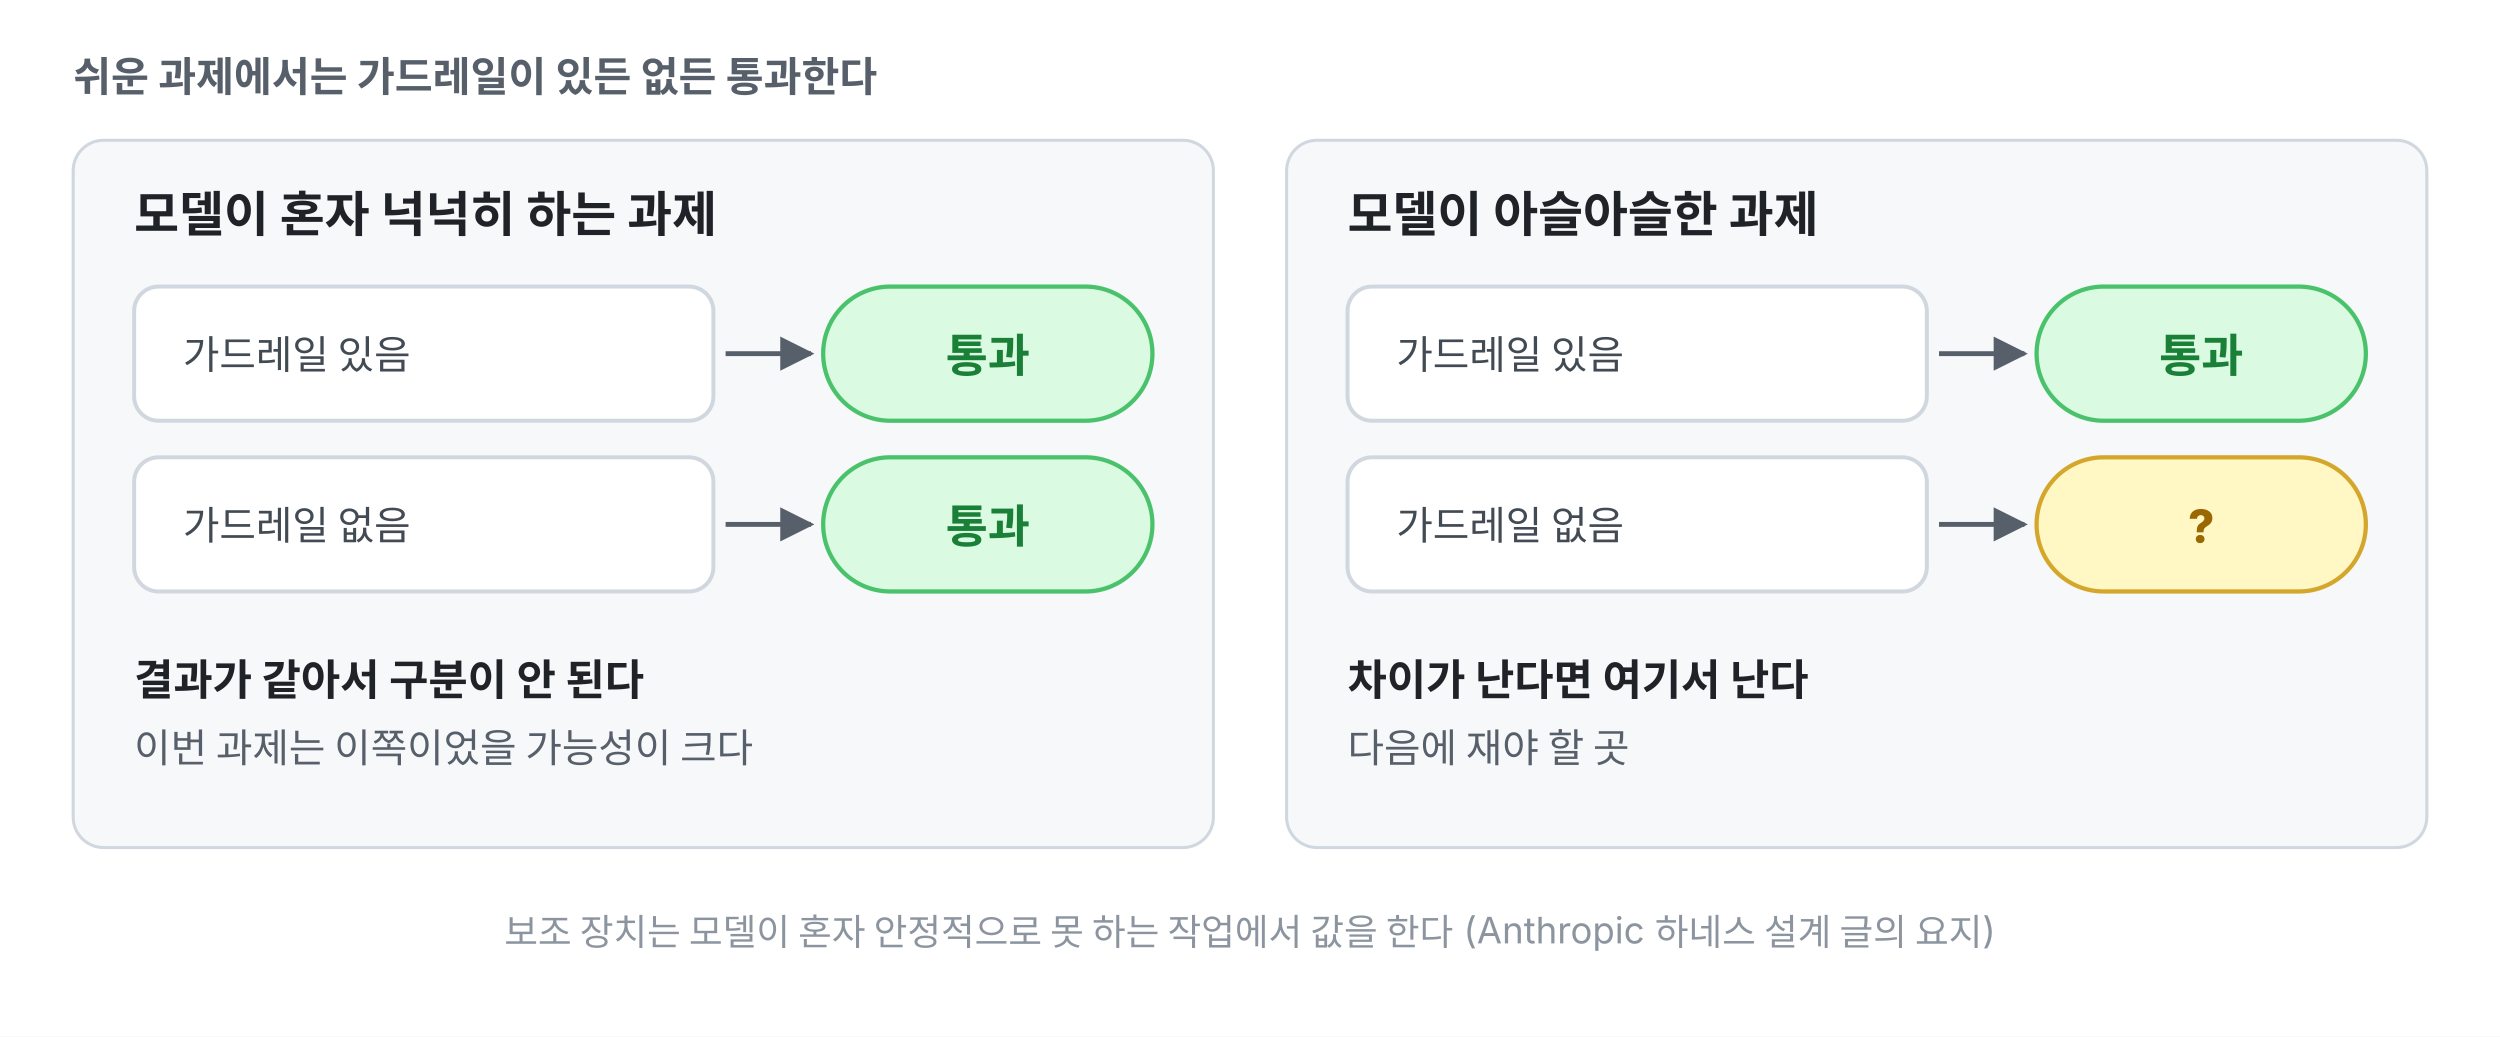
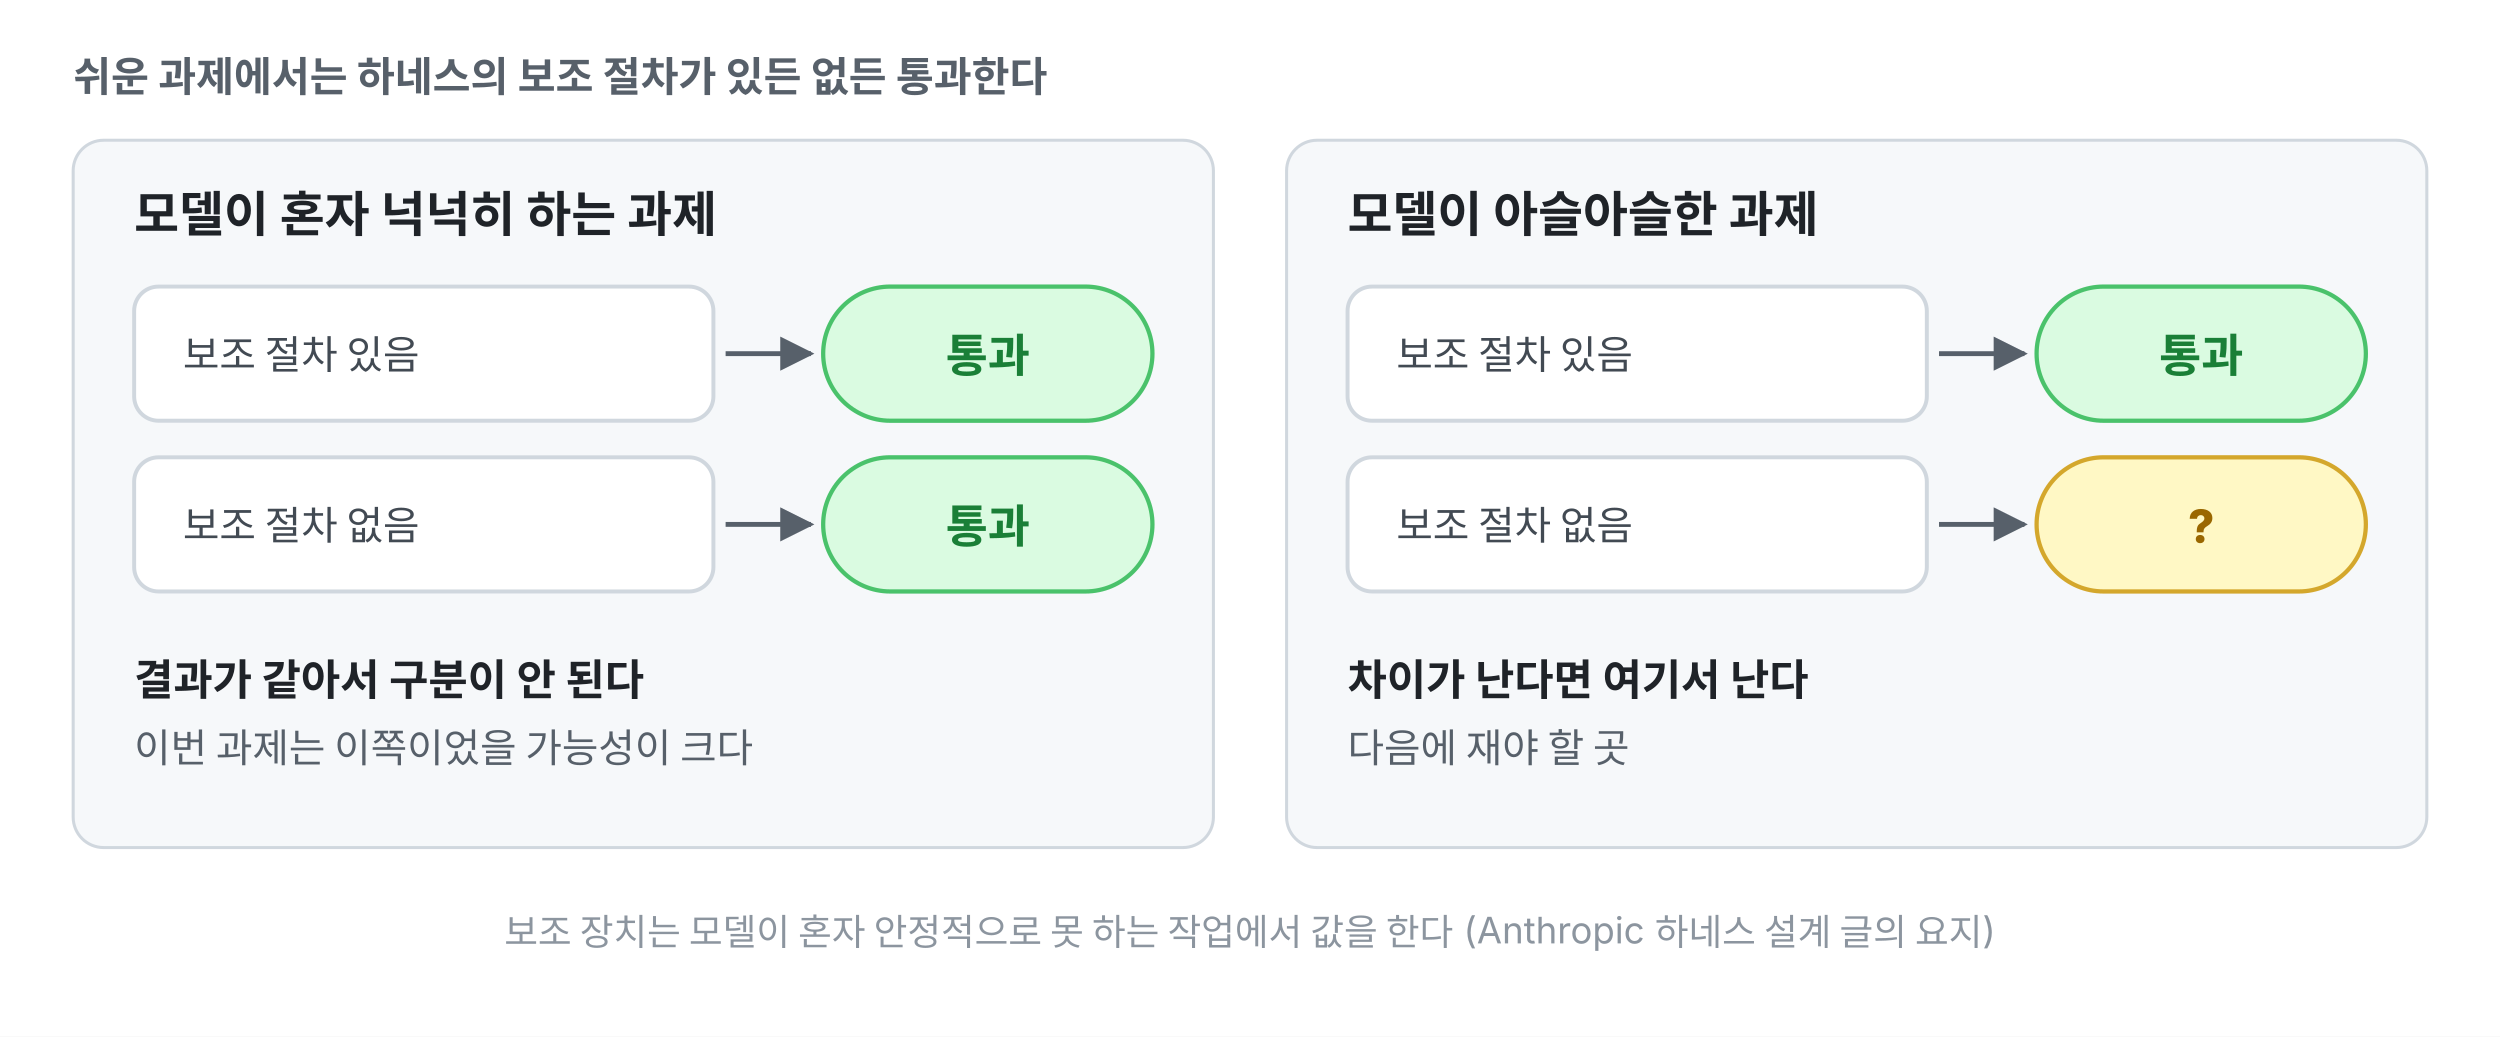
- <svg xmlns="http://www.w3.org/2000/svg" viewBox="0 0 820 340" width="820" height="340" role="img" aria-label="모델이 혼자 넉넉히 하는 과제에서는 가드레일이 있든 없든 통과해서 구분이 되지 않는다. 모델이 아슬아슬한 과제에서는 가드레일이 없을 때의 결과가 달라질 수 있어서, 차이가 난다면 거기서 난다" font-family="Pretendard, -apple-system, &quot;Apple SD Gothic Neo&quot;, &quot;Malgun Gothic&quot;, &quot;Noto Sans KR&quot;, sans-serif">
+ <svg xmlns="http://www.w3.org/2000/svg" viewBox="0 0 820 340" width="820" height="340" role="img" aria-label="모델이 혼자 넉넉히 하는 과제에서는 하네스의 보조 절차가 있든 없든 통과해서 구분이 되지 않는다. 모델이 아슬아슬한 과제에서는 하네스의 보조 절차가 없을 때의 결과가 달라질 수 있어서, 차이가 난다면 거기서 난다" font-family="Pretendard, -apple-system, &quot;Apple SD Gothic Neo&quot;, &quot;Malgun Gothic&quot;, &quot;Noto Sans KR&quot;, sans-serif">
  <defs>
    <marker id="ar" viewBox="0 0 10 10" refX="9" refY="5" markerWidth="7" markerHeight="7" orient="auto">
      <path d="M0,0 L10,5 L0,10 z" fill="#57606a" />
    </marker>
    <marker id="arr" viewBox="0 0 10 10" refX="9" refY="5" markerWidth="7" markerHeight="7" orient="auto">
      <path d="M0,0 L10,5 L0,10 z" fill="#cf222e" />
    </marker>
    <style>
      .hd { font-size: 13.5px; font-weight: 700; fill: #57606a; }
      .ti { font-size: 16px; font-weight: 700; fill: #1f2328; }
      .af { font-size: 12.5px; font-weight: 600; fill: #0550ae; }
      .gt { font-size: 13px; fill: #57606a; }
      .cb { font-size: 14px; font-weight: 700; fill: #1f2328; }
      .cn { font-size: 13px; fill: #424a53; }
      .ft { font-size: 12px; fill: #8c959f; }
      .big { font-size: 24px; font-weight: 800; }
    </style>
  </defs>
  <rect width="820" height="340" fill="#ffffff" />
-   <text class="hd" x="24" y="30">쉬운 과제에서는 가드레일이 있든 없든 통과한다</text>
+   <text class="hd" x="24" y="30">쉬운 과제에서는 하네스의 보조 절차가 있든 없든 통과한다</text>
  <rect x="24" y="46" width="374" height="232" rx="10" fill="#f6f8fa" stroke="#d0d7de" />
  <text class="ti" x="44" y="76">모델이 혼자 넉넉히 하는 과제</text>
  <rect x="44" y="94" width="190" height="44" rx="8" fill="#ffffff" stroke="#d0d7de" stroke-width="1.3" />
-   <text class="cn" x="60" y="121">가드레일 있음</text>
+   <text class="cn" x="60" y="121">보조 절차 있음</text>
  <line x1="238" y1="116" x2="266" y2="116" stroke="#57606a" stroke-width="1.6" marker-end="url(#ar)" />
  <rect x="270" y="94" width="108" height="44" rx="22" fill="#dafbe1" stroke="#4ac26b" stroke-width="1.4" />
  <text x="324" y="122" text-anchor="middle" font-size="15" font-weight="800" fill="#1a7f37">통과</text>
  <rect x="44" y="150" width="190" height="44" rx="8" fill="#ffffff" stroke="#d0d7de" stroke-width="1.3" />
-   <text class="cn" x="60" y="177">가드레일 없음</text>
+   <text class="cn" x="60" y="177">보조 절차 없음</text>
  <line x1="238" y1="172" x2="266" y2="172" stroke="#57606a" stroke-width="1.6" marker-end="url(#ar)" />
  <rect x="270" y="150" width="108" height="44" rx="22" fill="#dafbe1" stroke="#4ac26b" stroke-width="1.4" />
  <text x="324" y="178" text-anchor="middle" font-size="15" font-weight="800" fill="#1a7f37">통과</text>
  <text class="cb" x="44" y="228">결과가 같아서 구분이 안 된다</text>
  <text class="gt" x="44" y="250">이번 과제는 이쪽이었을 가능성이 크다</text>
  <rect x="422" y="46" width="374" height="232" rx="10" fill="#f6f8fa" stroke="#d0d7de" />
  <text class="ti" x="442" y="76">모델이 아슬아슬한 과제</text>
  <rect x="442" y="94" width="190" height="44" rx="8" fill="#ffffff" stroke="#d0d7de" stroke-width="1.3" />
-   <text class="cn" x="458" y="121">가드레일 있음</text>
+   <text class="cn" x="458" y="121">보조 절차 있음</text>
  <line x1="636" y1="116" x2="664" y2="116" stroke="#57606a" stroke-width="1.6" marker-end="url(#ar)" />
  <rect x="668" y="94" width="108" height="44" rx="22" fill="#dafbe1" stroke="#4ac26b" stroke-width="1.4" />
  <text x="722" y="122" text-anchor="middle" font-size="15" font-weight="800" fill="#1a7f37">통과</text>
  <rect x="442" y="150" width="190" height="44" rx="8" fill="#ffffff" stroke="#d0d7de" stroke-width="1.3" />
-   <text class="cn" x="458" y="177">가드레일 없음</text>
+   <text class="cn" x="458" y="177">보조 절차 없음</text>
  <line x1="636" y1="172" x2="664" y2="172" stroke="#57606a" stroke-width="1.6" marker-end="url(#ar)" />
  <rect x="668" y="150" width="108" height="44" rx="22" fill="#fff8c5" stroke="#d4a72c" stroke-width="1.4" />
  <text x="722" y="178" text-anchor="middle" font-size="15" font-weight="800" fill="#9a6700">?</text>
  <text class="cb" x="442" y="228">차이가 난다면 여기서 난다</text>
  <text class="gt" x="442" y="250">다음에 재야 할 곳</text>
  <text class="ft" x="410" y="310" text-anchor="middle">보조 장치는 모델이 혼자 안정적으로 못 하는 작업에서 값을 한다 (Anthropic 하네스 설계 글의 요지)</text>
</svg>
